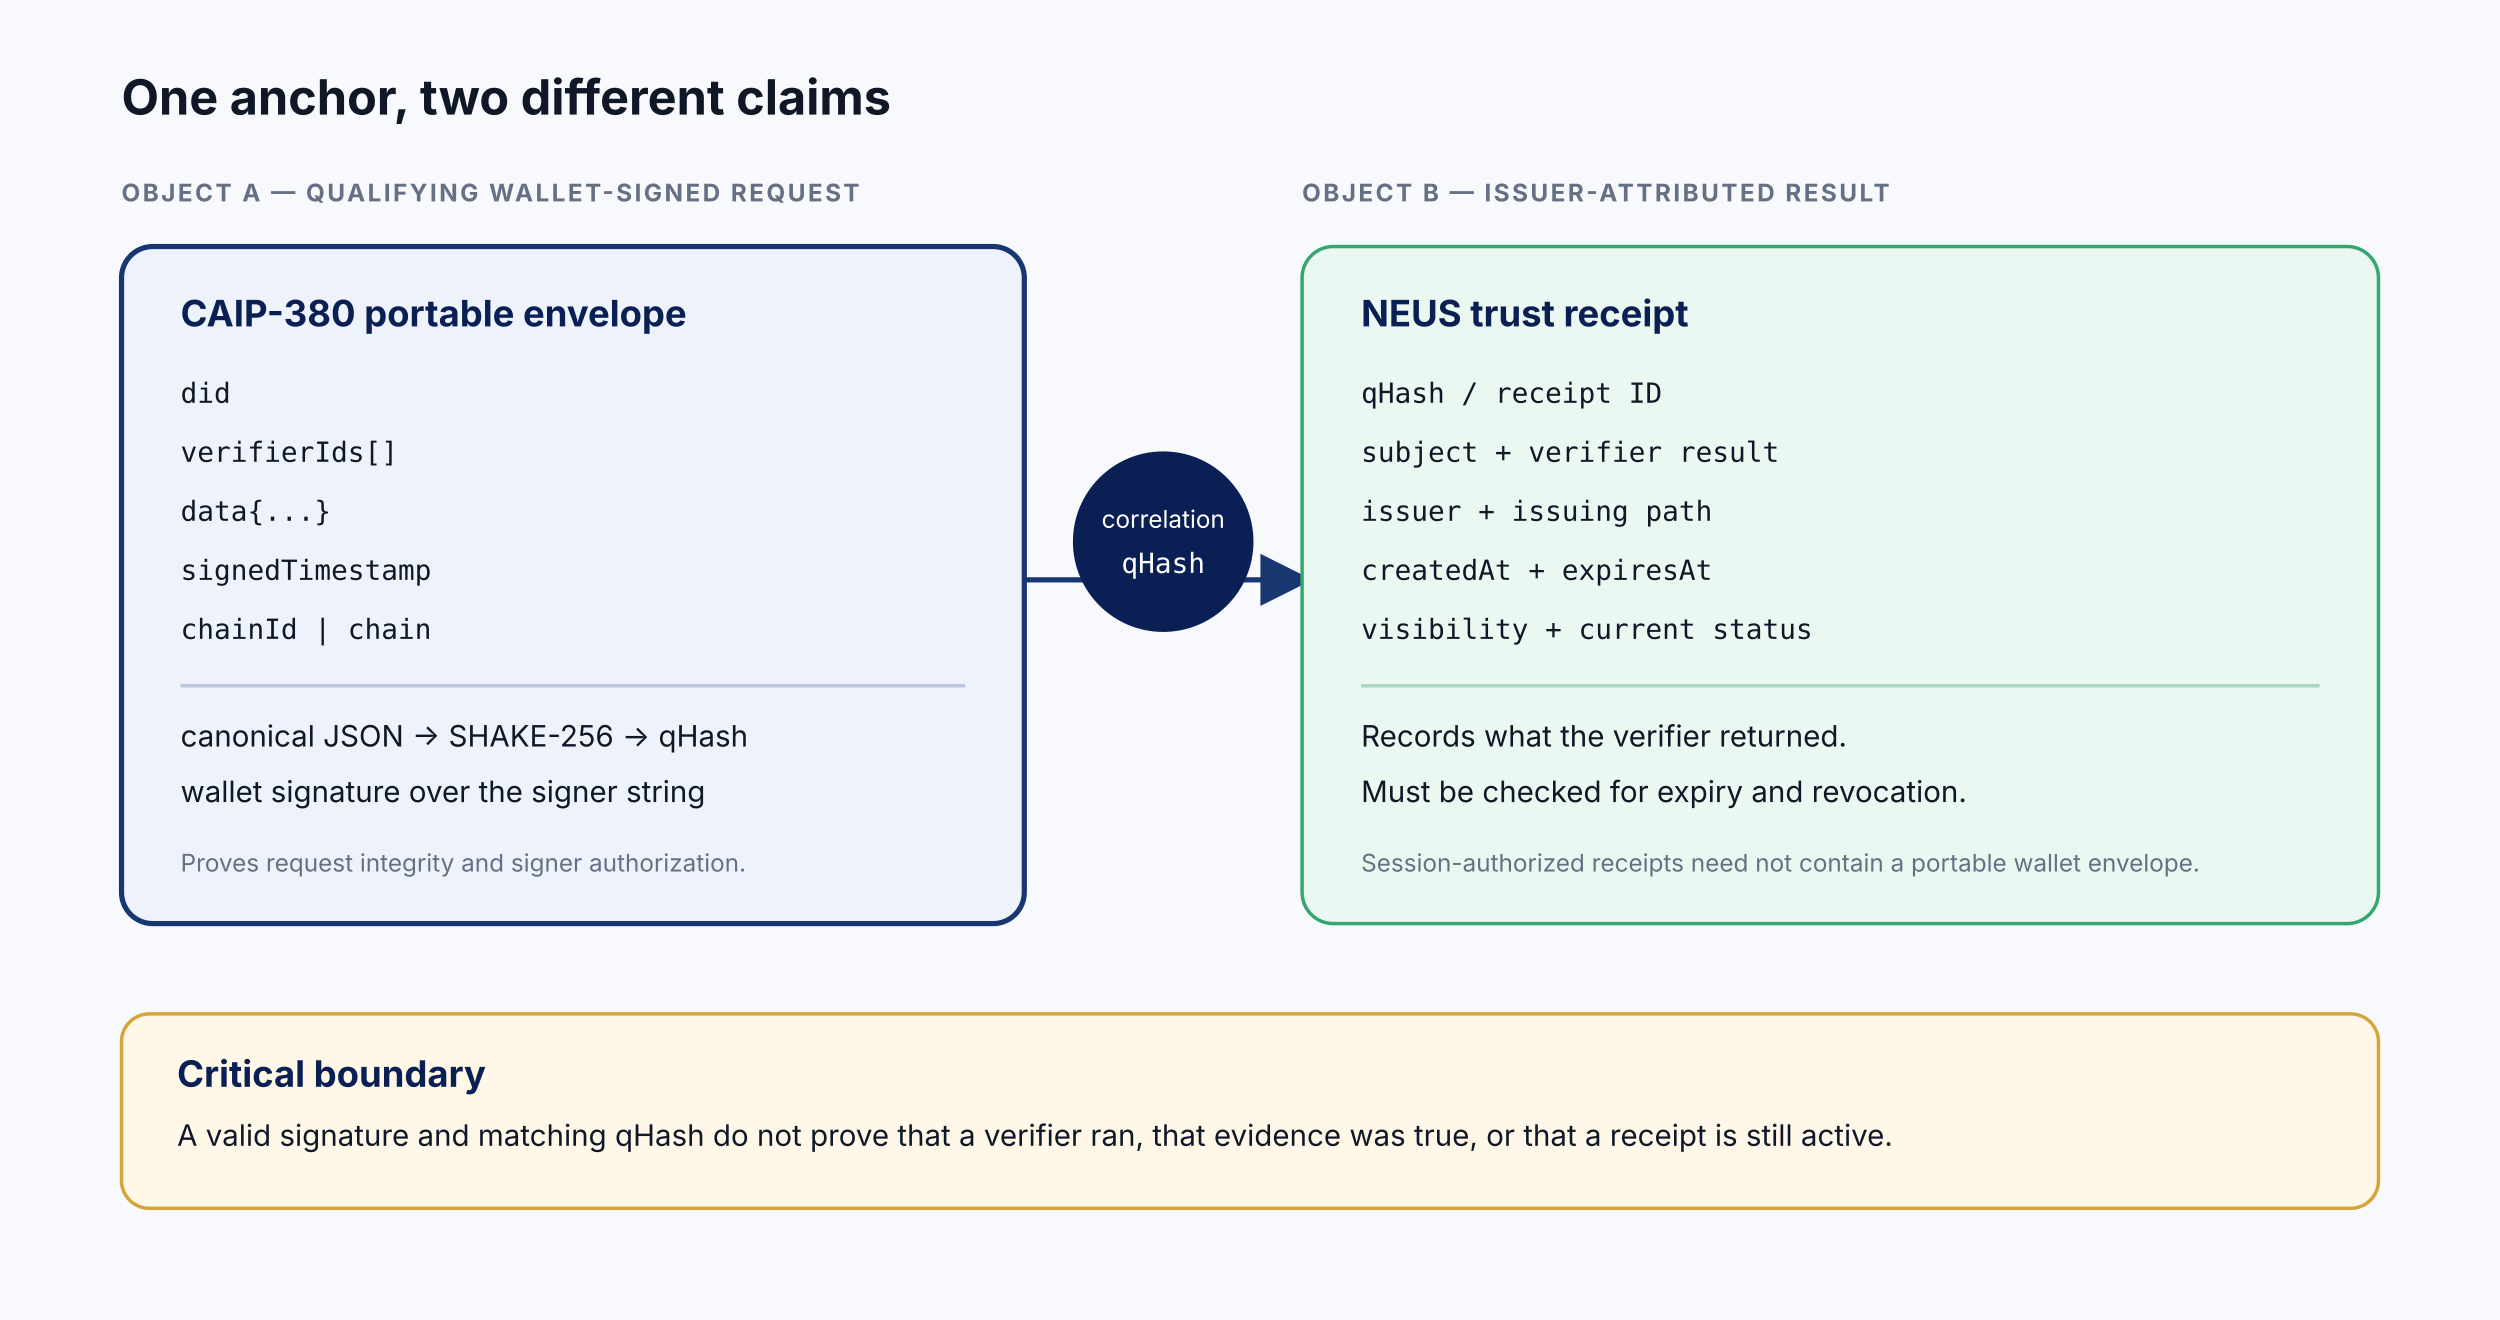
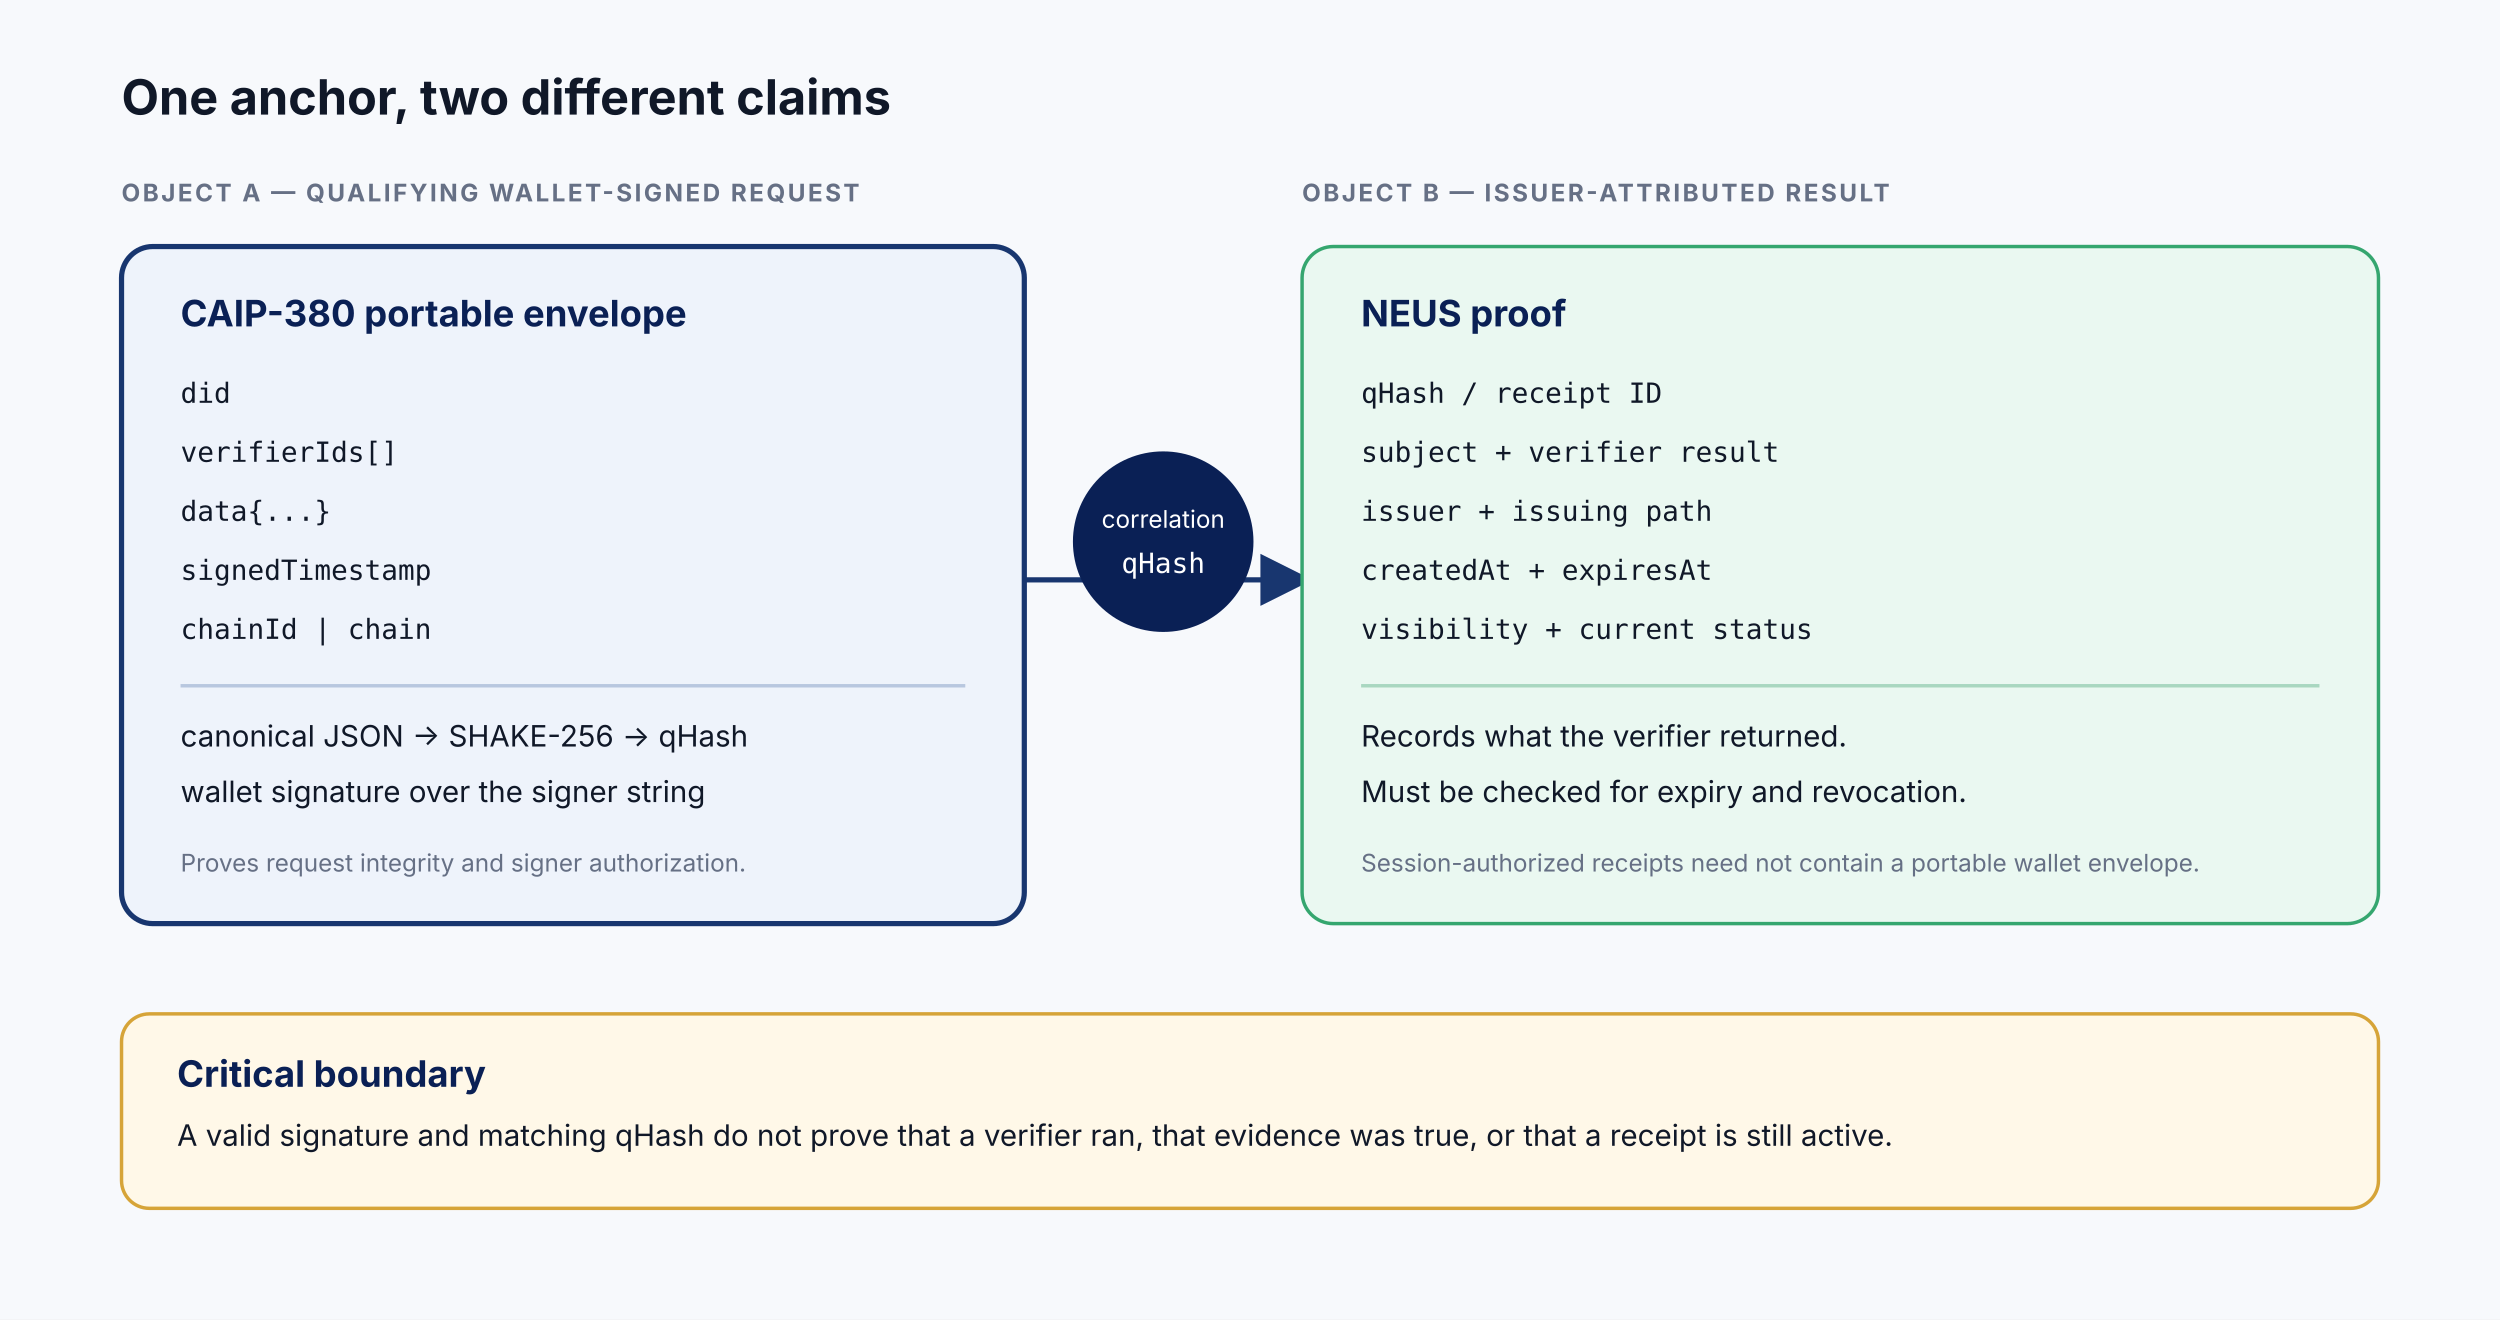
<svg xmlns="http://www.w3.org/2000/svg" width="1440" height="760" viewBox="0 0 1440 760" role="img" aria-labelledby="title desc">
  <defs>
    <marker id="a" markerWidth="10" markerHeight="10" refX="8" refY="5" orient="auto">
      <path d="M0 0L10 5L0 10z" fill="#18366f" />
    </marker>
    <style>
      .bg{fill:#f7f9fc}.ink{fill:#101828}.navy{fill:#0a2055}.muted{fill:#667085}
      .box{fill:#fff;stroke:#cbd5e1;stroke-width:2}.focus{fill:#eef3fb;stroke:#18366f;stroke-width:3}
      .good{fill:#eaf8f1;stroke:#35a66f;stroke-width:2}.warn{fill:#fff8e8;stroke:#d6a438;stroke-width:2}
      .line{stroke:#18366f;stroke-width:3;fill:none;marker-end:url(#a)}
      text{font-family:Inter,Arial,sans-serif}.h{font-size:28px;font-weight:700}.sh{font-size:21px;font-weight:700}
      .b{font-size:17px}.s{font-size:14px}.mono{font-family:"SFMono-Regular",Consolas,monospace;font-size:16px}
      .caps{font-size:14px;font-weight:700;letter-spacing:1.4px}
    </style>
  </defs>
  <rect class="bg" width="1440" height="760" />
  <text x="70" y="66" class="h ink">One anchor, two different claims</text>
  <text x="70" y="116" class="caps muted">OBJECT A — QUALIFYING WALLET-SIGNED REQUEST</text>
  <rect x="70" y="142" width="520" height="390" rx="18" class="focus" />
  <text x="104" y="188" class="sh navy">CAIP-380 portable envelope</text>
  <text x="104" y="232" class="mono ink">did</text>
  <text x="104" y="266" class="mono ink">verifierIds[]</text>
  <text x="104" y="300" class="mono ink">data{...}</text>
  <text x="104" y="334" class="mono ink">signedTimestamp</text>
  <text x="104" y="368" class="mono ink">chainId  |  chain</text>
  <line x1="104" y1="395" x2="556" y2="395" stroke="#b8c7df" stroke-width="2" />
  <text x="104" y="430" class="b ink">canonical JSON → SHAKE-256 → qHash</text>
  <text x="104" y="462" class="b ink">wallet signature over the signer string</text>
  <text x="104" y="502" class="s muted">Proves request integrity and signer authorization.</text>
  <path d="M590 334 H750" class="line" />
  <rect x="618" y="260" width="104" height="104" rx="52" fill="#0a2055" />
  <text x="670" y="304" text-anchor="middle" fill="#fff" class="s">correlation</text>
  <text x="670" y="330" text-anchor="middle" fill="#fff" class="mono">qHash</text>
  <text x="750" y="116" class="caps muted">OBJECT B — ISSUER-ATTRIBUTED RESULT</text>
  <rect x="750" y="142" width="620" height="390" rx="18" class="good" />
-   <text x="784" y="188" class="sh navy">NEUS trust receipt</text>
+   <text x="784" y="188" class="sh navy">NEUS proof</text>
  <text x="784" y="232" class="mono ink">qHash / receipt ID</text>
  <text x="784" y="266" class="mono ink">subject + verifier result</text>
  <text x="784" y="300" class="mono ink">issuer + issuing path</text>
  <text x="784" y="334" class="mono ink">createdAt + expiresAt</text>
  <text x="784" y="368" class="mono ink">visibility + current status</text>
  <line x1="784" y1="395" x2="1336" y2="395" stroke="#a9d7c0" stroke-width="2" />
  <text x="784" y="430" class="b ink">Records what the verifier returned.</text>
  <text x="784" y="462" class="b ink">Must be checked for expiry and revocation.</text>
  <text x="784" y="502" class="s muted">Session-authorized receipts need not contain a portable wallet envelope.</text>
  <rect x="70" y="584" width="1300" height="112" rx="16" class="warn" />
  <text x="102" y="626" class="sh navy">Critical boundary</text>
  <text x="102" y="660" class="b ink">A valid signature and matching qHash do not prove that a verifier ran, that evidence was true, or that a receipt is still active.</text>
</svg>
